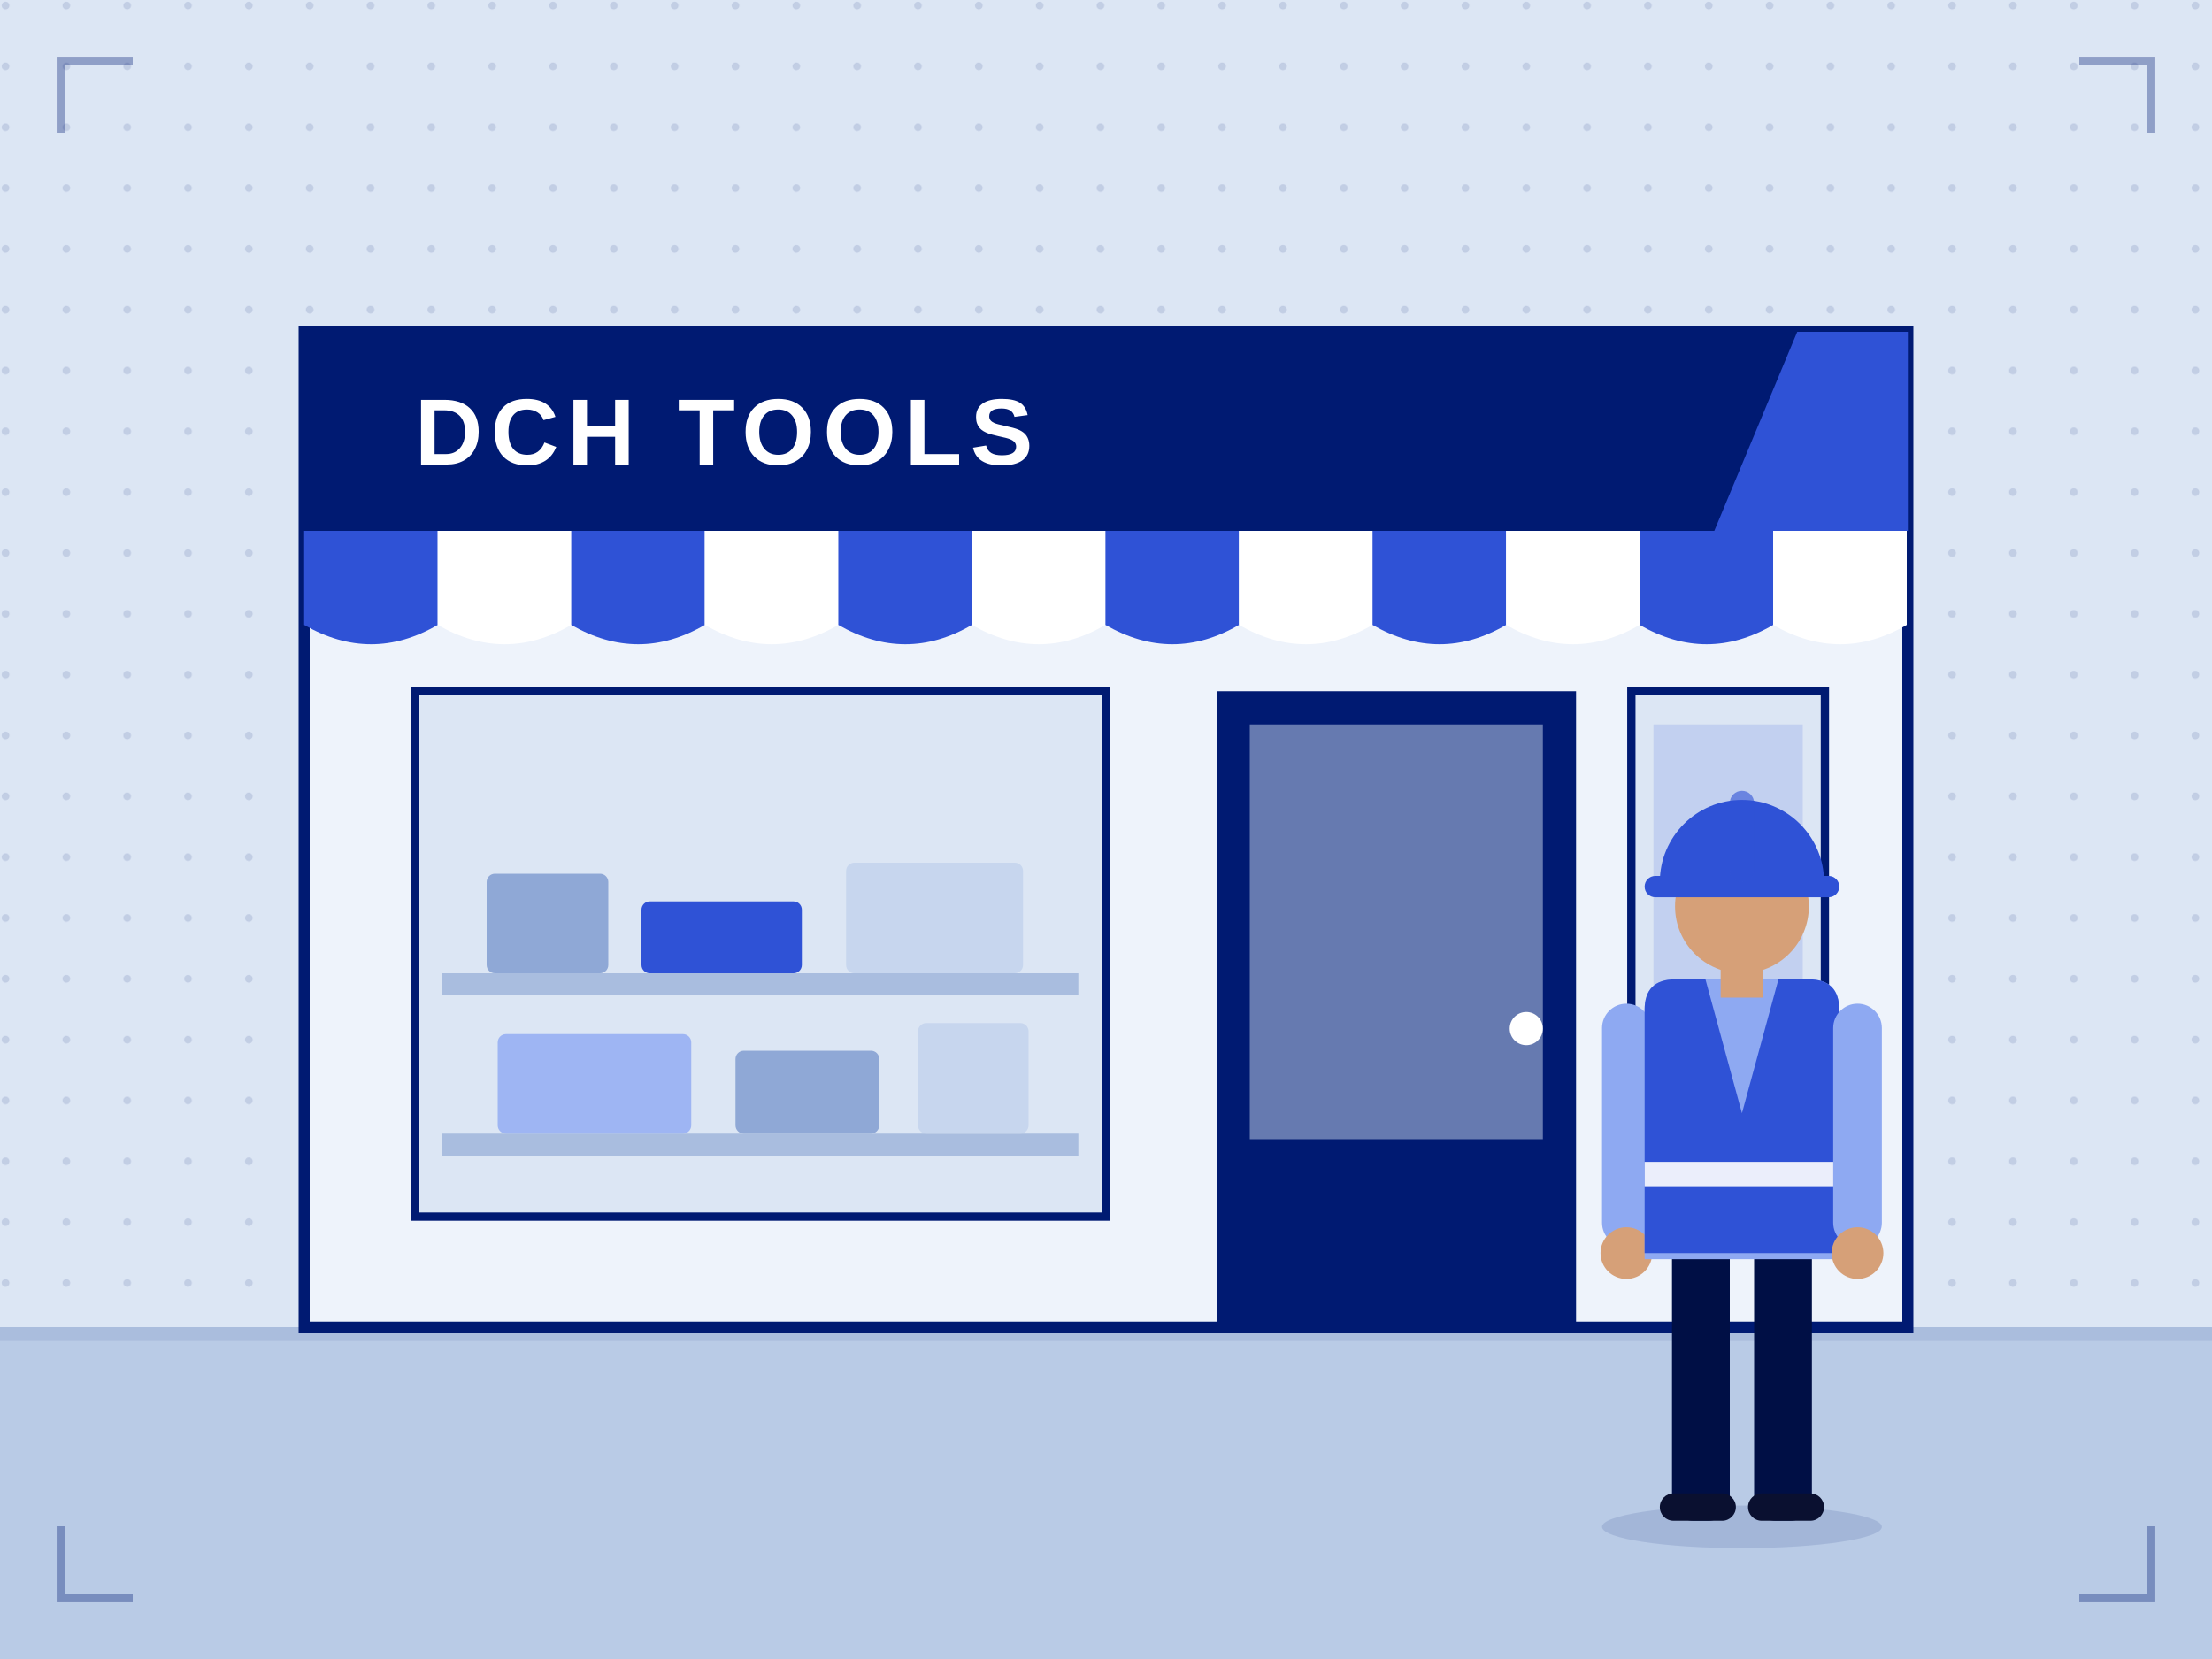
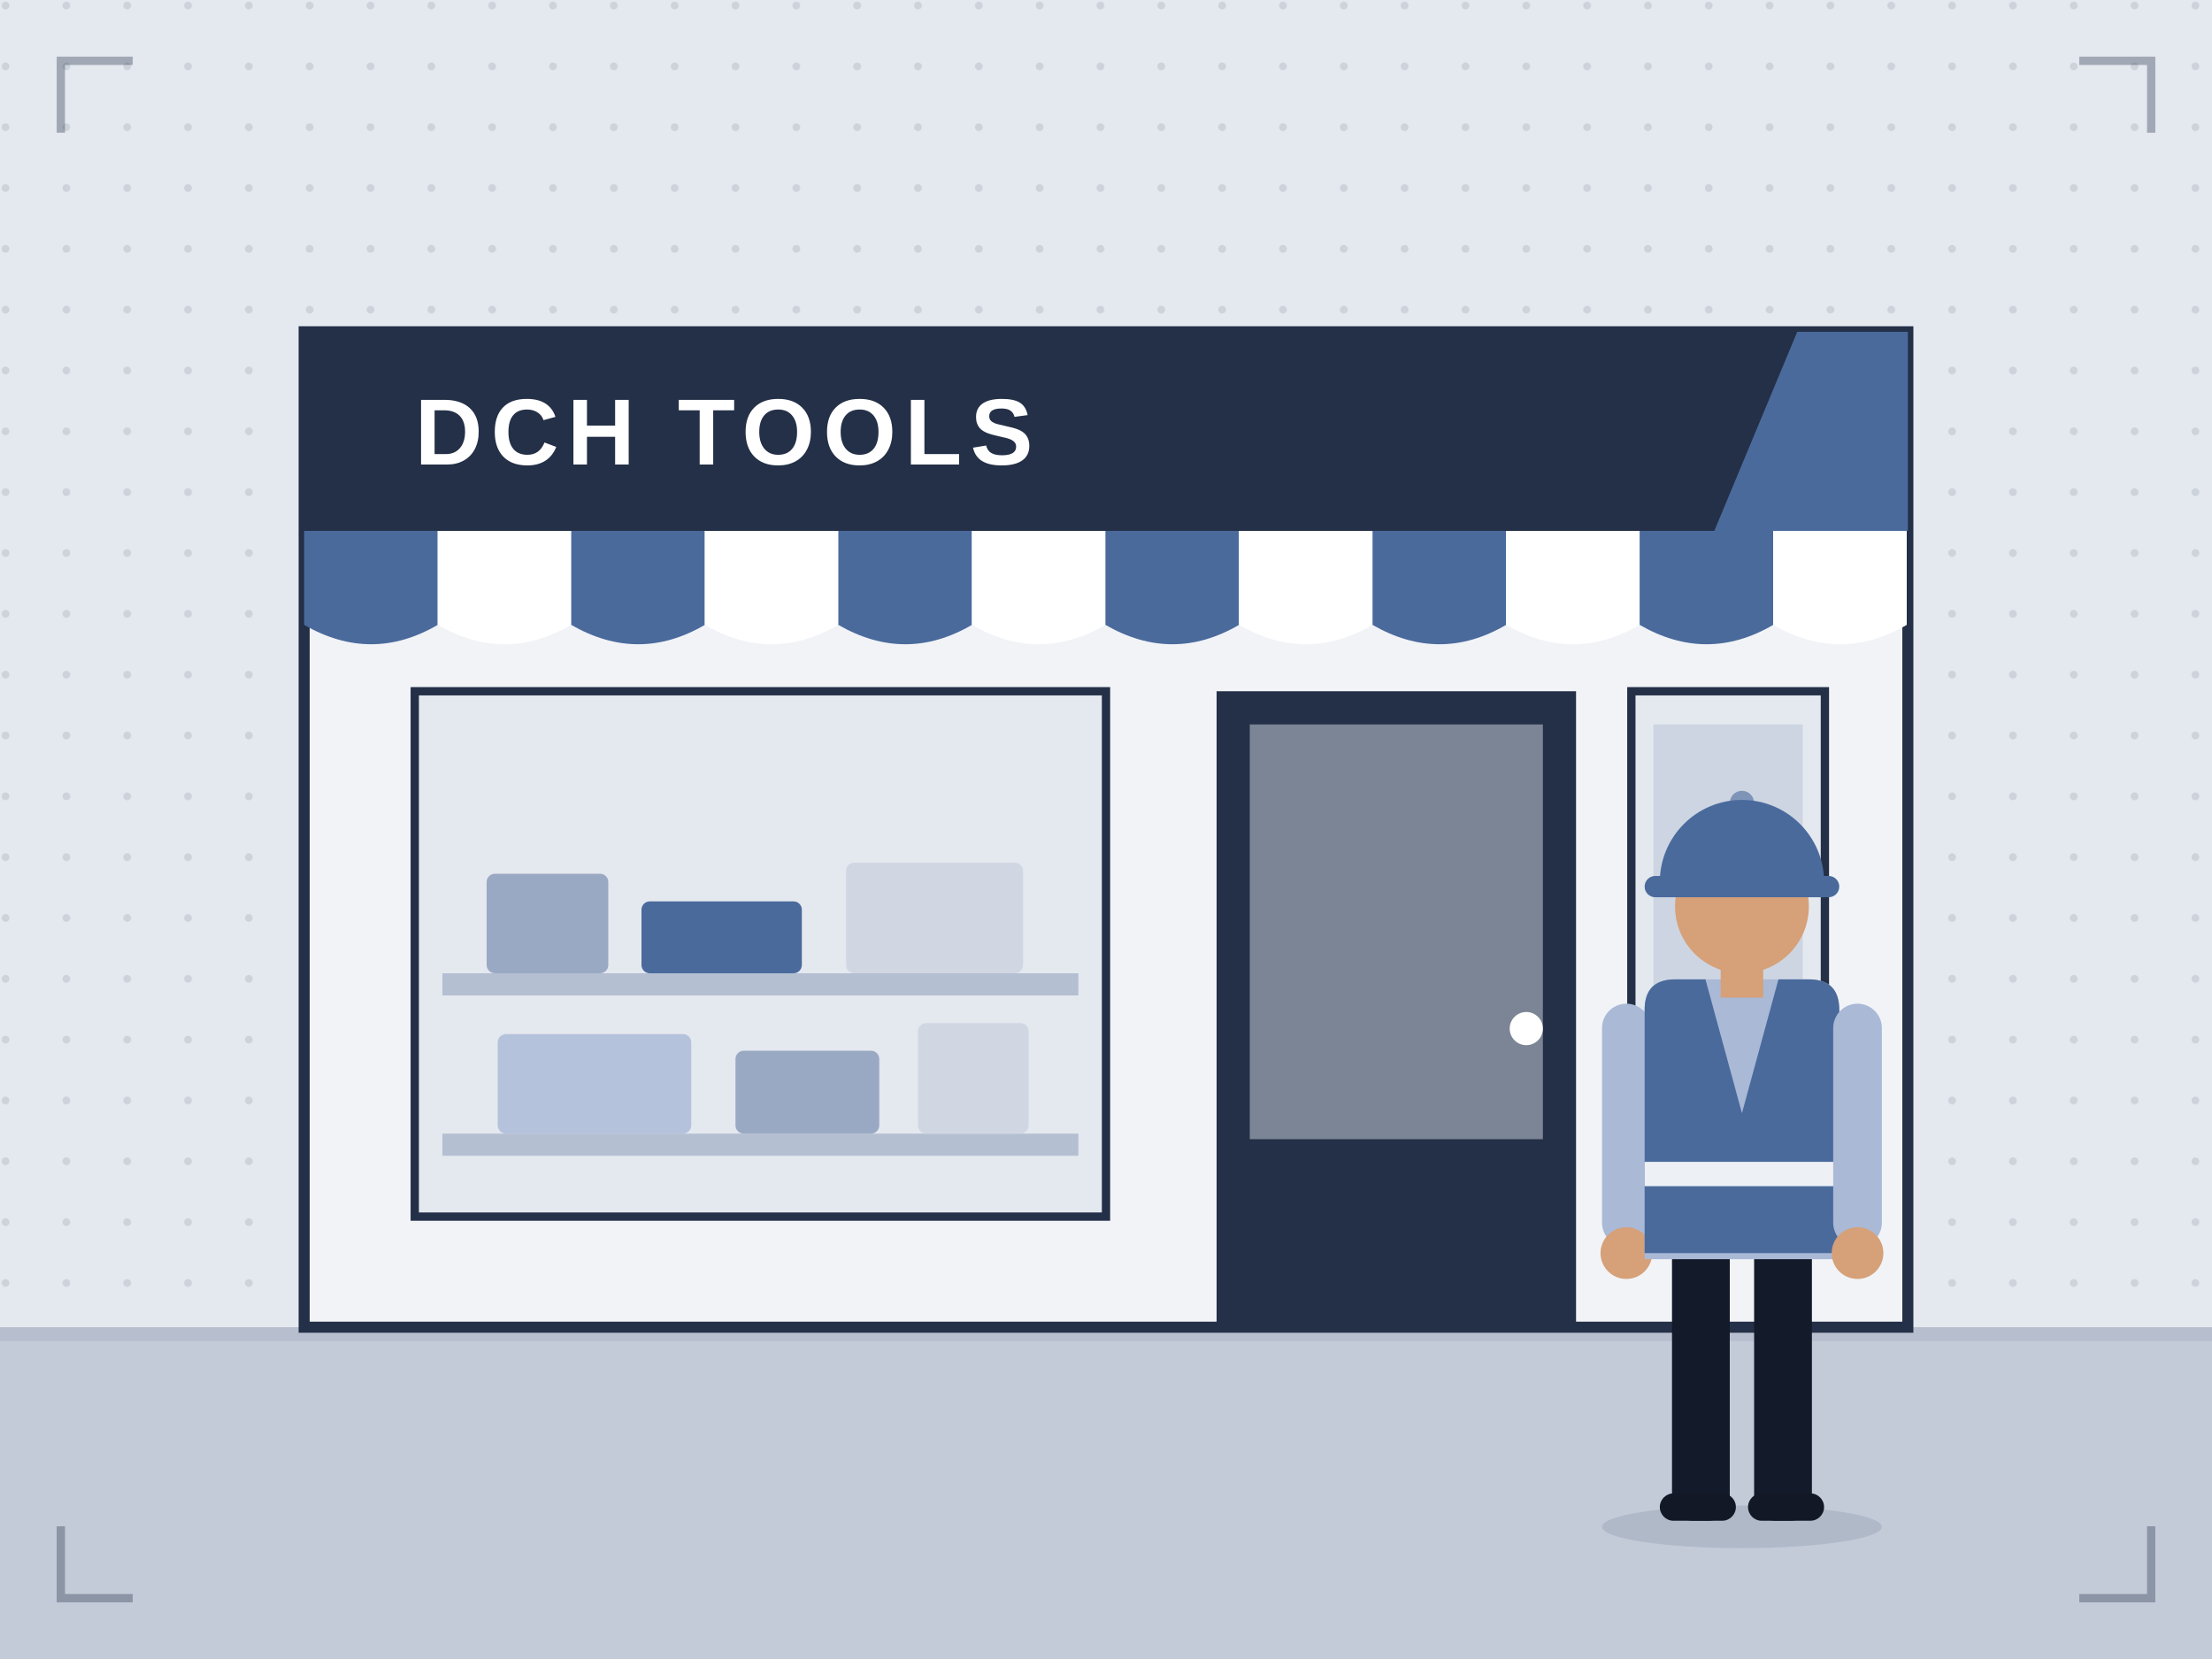
<svg xmlns="http://www.w3.org/2000/svg" viewBox="0 0 800 600" role="img" aria-label="Maqueta de foto de la tienda">
  <defs>
    <pattern id="dots" width="22" height="22" patternUnits="userSpaceOnUse">
-       <circle cx="2" cy="2" r="1.4" fill="#001a72" opacity=".12" />
+       <circle cx="2" cy="2" r="1.4" fill="#243047" opacity=".12" />
    </pattern>
  </defs>
-   <rect width="800" height="600" fill="#dce6f4" />
+   <rect width="800" height="600" fill="#e4e8ef" />
  <rect width="800" height="600" fill="url(#dots)" />
-   <rect y="480" width="800" height="120" fill="#b9cbe6" />
-   <rect y="480" width="800" height="5" fill="#001a72" opacity=".08" />
-   <rect x="110" y="120" width="580" height="360" fill="#eef3fb" stroke="#001a72" stroke-width="4" />
-   <rect x="110" y="120" width="580" height="72" fill="#001a72" />
-   <path d="M690 120 h0 v72 h-70 l30 -72z" fill="#2f52d6" />
+   <rect y="480" width="800" height="120" fill="#c3cbd9" />
+   <rect y="480" width="800" height="5" fill="#243047" opacity=".08" />
+   <rect x="110" y="120" width="580" height="360" fill="#f1f3f7" stroke="#243047" stroke-width="4" />
+   <rect x="110" y="120" width="580" height="72" fill="#243047" />
+   <path d="M690 120 h0 v72 h-70 l30 -72z" fill="#4a6a9c" />
  <text x="150" y="168" font-family="Archivo, Arial, sans-serif" font-size="34" font-weight="800" letter-spacing="3" fill="#fff">DCH TOOLS</text>
  <g transform="translate(110 192)">
-     <path d="M0 0 h48.3 v34 q-24 14 -48.3 0z" fill="#2f52d6" />
+     <path d="M0 0 h48.3 v34 q-24 14 -48.3 0z" fill="#4a6a9c" />
    <path d="M48.3 0 h48.3 v34 q-24 14 -48.3 0z" fill="#fff" />
-     <path d="M96.6 0 h48.3 v34 q-24 14 -48.3 0z" fill="#2f52d6" />
+     <path d="M96.6 0 h48.3 v34 q-24 14 -48.3 0z" fill="#4a6a9c" />
    <path d="M144.9 0 h48.3 v34 q-24 14 -48.3 0z" fill="#fff" />
-     <path d="M193.2 0 h48.3 v34 q-24 14 -48.3 0z" fill="#2f52d6" />
+     <path d="M193.2 0 h48.3 v34 q-24 14 -48.3 0z" fill="#4a6a9c" />
    <path d="M241.5 0 h48.3 v34 q-24 14 -48.3 0z" fill="#fff" />
-     <path d="M289.8 0 h48.3 v34 q-24 14 -48.3 0z" fill="#2f52d6" />
+     <path d="M289.8 0 h48.3 v34 q-24 14 -48.3 0z" fill="#4a6a9c" />
    <path d="M338.1 0 h48.3 v34 q-24 14 -48.3 0z" fill="#fff" />
-     <path d="M386.4 0 h48.3 v34 q-24 14 -48.3 0z" fill="#2f52d6" />
+     <path d="M386.4 0 h48.3 v34 q-24 14 -48.3 0z" fill="#4a6a9c" />
    <path d="M434.7 0 h48.3 v34 q-24 14 -48.3 0z" fill="#fff" />
-     <path d="M483 0 h48.3 v34 q-24 14 -48.3 0z" fill="#2f52d6" />
+     <path d="M483 0 h48.3 v34 q-24 14 -48.3 0z" fill="#4a6a9c" />
    <path d="M531.3 0 h48.3 v34 q-24 14 -48.3 0z" fill="#fff" />
  </g>
-   <rect x="150" y="250" width="250" height="190" fill="#dce6f4" stroke="#001a72" stroke-width="3" />
-   <rect x="160" y="352" width="230" height="8" fill="#a9bddf" />
-   <rect x="160" y="410" width="230" height="8" fill="#a9bddf" />
-   <rect x="176" y="316" width="44" height="36" rx="3" fill="#8fa8d6" />
-   <rect x="232" y="326" width="58" height="26" rx="3" fill="#2f52d6" />
-   <rect x="306" y="312" width="64" height="40" rx="3" fill="#c7d6ee" />
-   <rect x="180" y="374" width="70" height="36" rx="3" fill="#8ea9f2" opacity=".8" />
-   <rect x="266" y="380" width="52" height="30" rx="3" fill="#8fa8d6" />
-   <rect x="332" y="370" width="40" height="40" rx="3" fill="#c7d6ee" />
-   <rect x="440" y="250" width="130" height="230" fill="#001a72" />
-   <rect x="452" y="262" width="106" height="150" fill="#cbd9ee" opacity=".5" />
+   <rect x="150" y="250" width="250" height="190" fill="#e4e8ef" stroke="#243047" stroke-width="3" />
+   <rect x="160" y="352" width="230" height="8" fill="#b4bfd1" />
+   <rect x="160" y="410" width="230" height="8" fill="#b4bfd1" />
+   <rect x="176" y="316" width="44" height="36" rx="3" fill="#9aa9c3" />
+   <rect x="232" y="326" width="58" height="26" rx="3" fill="#4a6a9c" />
+   <rect x="306" y="312" width="64" height="40" rx="3" fill="#d0d7e3" />
+   <rect x="180" y="374" width="70" height="36" rx="3" fill="#a9b9d6" opacity=".8" />
+   <rect x="266" y="380" width="52" height="30" rx="3" fill="#9aa9c3" />
+   <rect x="332" y="370" width="40" height="40" rx="3" fill="#d0d7e3" />
+   <rect x="440" y="250" width="130" height="230" fill="#243047" />
+   <rect x="452" y="262" width="106" height="150" fill="#d3d9e4" opacity=".5" />
  <circle cx="552" cy="372" r="6" fill="#fff" />
-   <rect x="590" y="250" width="70" height="120" fill="#dce6f4" stroke="#001a72" stroke-width="3" />
-   <rect x="598" y="262" width="54" height="96" fill="#2f52d6" opacity=".15" />
+   <rect x="590" y="250" width="70" height="120" fill="#e4e8ef" stroke="#243047" stroke-width="3" />
+   <rect x="598" y="262" width="54" height="96" fill="#4a6a9c" opacity=".15" />
  <g transform="translate(630 550) scale(1.1)">
-     <ellipse cx="0" cy="2" rx="46" ry="7" fill="#001a72" opacity=".12" />
-     <rect x="-23" y="-94" width="19" height="94" rx="7" fill="#000f45" />
-     <rect x="4" y="-94" width="19" height="94" rx="7" fill="#000f45" />
-     <rect x="-27" y="-9" width="25" height="9" rx="4.5" fill="#0a1030" />
-     <rect x="2" y="-9" width="25" height="9" rx="4.5" fill="#0a1030" />
-     <rect x="-46" y="-170" width="16" height="80" rx="8" fill="#8ea9f2" />
+     <ellipse cx="0" cy="2" rx="46" ry="7" fill="#243047" opacity=".12" />
+     <rect x="-23" y="-94" width="19" height="94" rx="7" fill="#131a29" />
+     <rect x="4" y="-94" width="19" height="94" rx="7" fill="#131a29" />
+     <rect x="-27" y="-9" width="25" height="9" rx="4.5" fill="#121826" />
+     <rect x="2" y="-9" width="25" height="9" rx="4.5" fill="#121826" />
+     <rect x="-46" y="-170" width="16" height="80" rx="8" fill="#a9b9d6" />
    <circle cx="-38" cy="-88" r="8.5" fill="#d6a078" />
-     <path d="M-32 -168 q0 -10 10 -10 h44 q10 0 10 10 v82 h-64z" fill="#8ea9f2" />
-     <path d="M-32 -168 q0 -10 10 -10 h10 l12 44 l12 -44 h10 q10 0 10 10 v80 h-64z" fill="#2f52d6" />
+     <path d="M-32 -168 q0 -10 10 -10 h44 q10 0 10 10 v82 h-64z" fill="#a9b9d6" />
+     <path d="M-32 -168 q0 -10 10 -10 h10 l12 44 l12 -44 h10 q10 0 10 10 v80 h-64z" fill="#4a6a9c" />
    <rect x="-32" y="-118" width="64" height="8" fill="#fff" opacity=".9" />
-     <rect x="30" y="-170" width="16" height="80" rx="8" fill="#8ea9f2" />
+     <rect x="30" y="-170" width="16" height="80" rx="8" fill="#a9b9d6" />
    <circle cx="38" cy="-88" r="8.5" fill="#d6a078" />
    <rect x="-7" y="-188" width="14" height="16" fill="#d6a078" />
    <circle cx="0" cy="-202" r="22" fill="#d6a078" />
-     <path d="M-27 -210 a27 27 0 0 1 54 0z" fill="#2f52d6" />
-     <rect x="-32" y="-212" width="64" height="7" rx="3.5" fill="#2f52d6" />
-     <rect x="-4" y="-240" width="8" height="30" rx="4" fill="#2f52d6" opacity=".6" />
+     <path d="M-27 -210 a27 27 0 0 1 54 0z" fill="#4a6a9c" />
+     <rect x="-32" y="-212" width="64" height="7" rx="3.5" fill="#4a6a9c" />
+     <rect x="-4" y="-240" width="8" height="30" rx="4" fill="#4a6a9c" opacity=".6" />
  </g>
-   <path d="M22 48V22H48" fill="none" stroke="#001a72" stroke-width="3" opacity=".35" />
-   <path d="M778 48V22H752" fill="none" stroke="#001a72" stroke-width="3" opacity=".35" />
-   <path d="M22 552V578H48" fill="none" stroke="#001a72" stroke-width="3" opacity=".35" />
-   <path d="M778 552V578H752" fill="none" stroke="#001a72" stroke-width="3" opacity=".35" />
+   <path d="M22 48V22H48" fill="none" stroke="#243047" stroke-width="3" opacity=".35" />
+   <path d="M778 48V22H752" fill="none" stroke="#243047" stroke-width="3" opacity=".35" />
+   <path d="M22 552V578H48" fill="none" stroke="#243047" stroke-width="3" opacity=".35" />
+   <path d="M778 552V578H752" fill="none" stroke="#243047" stroke-width="3" opacity=".35" />
</svg>
